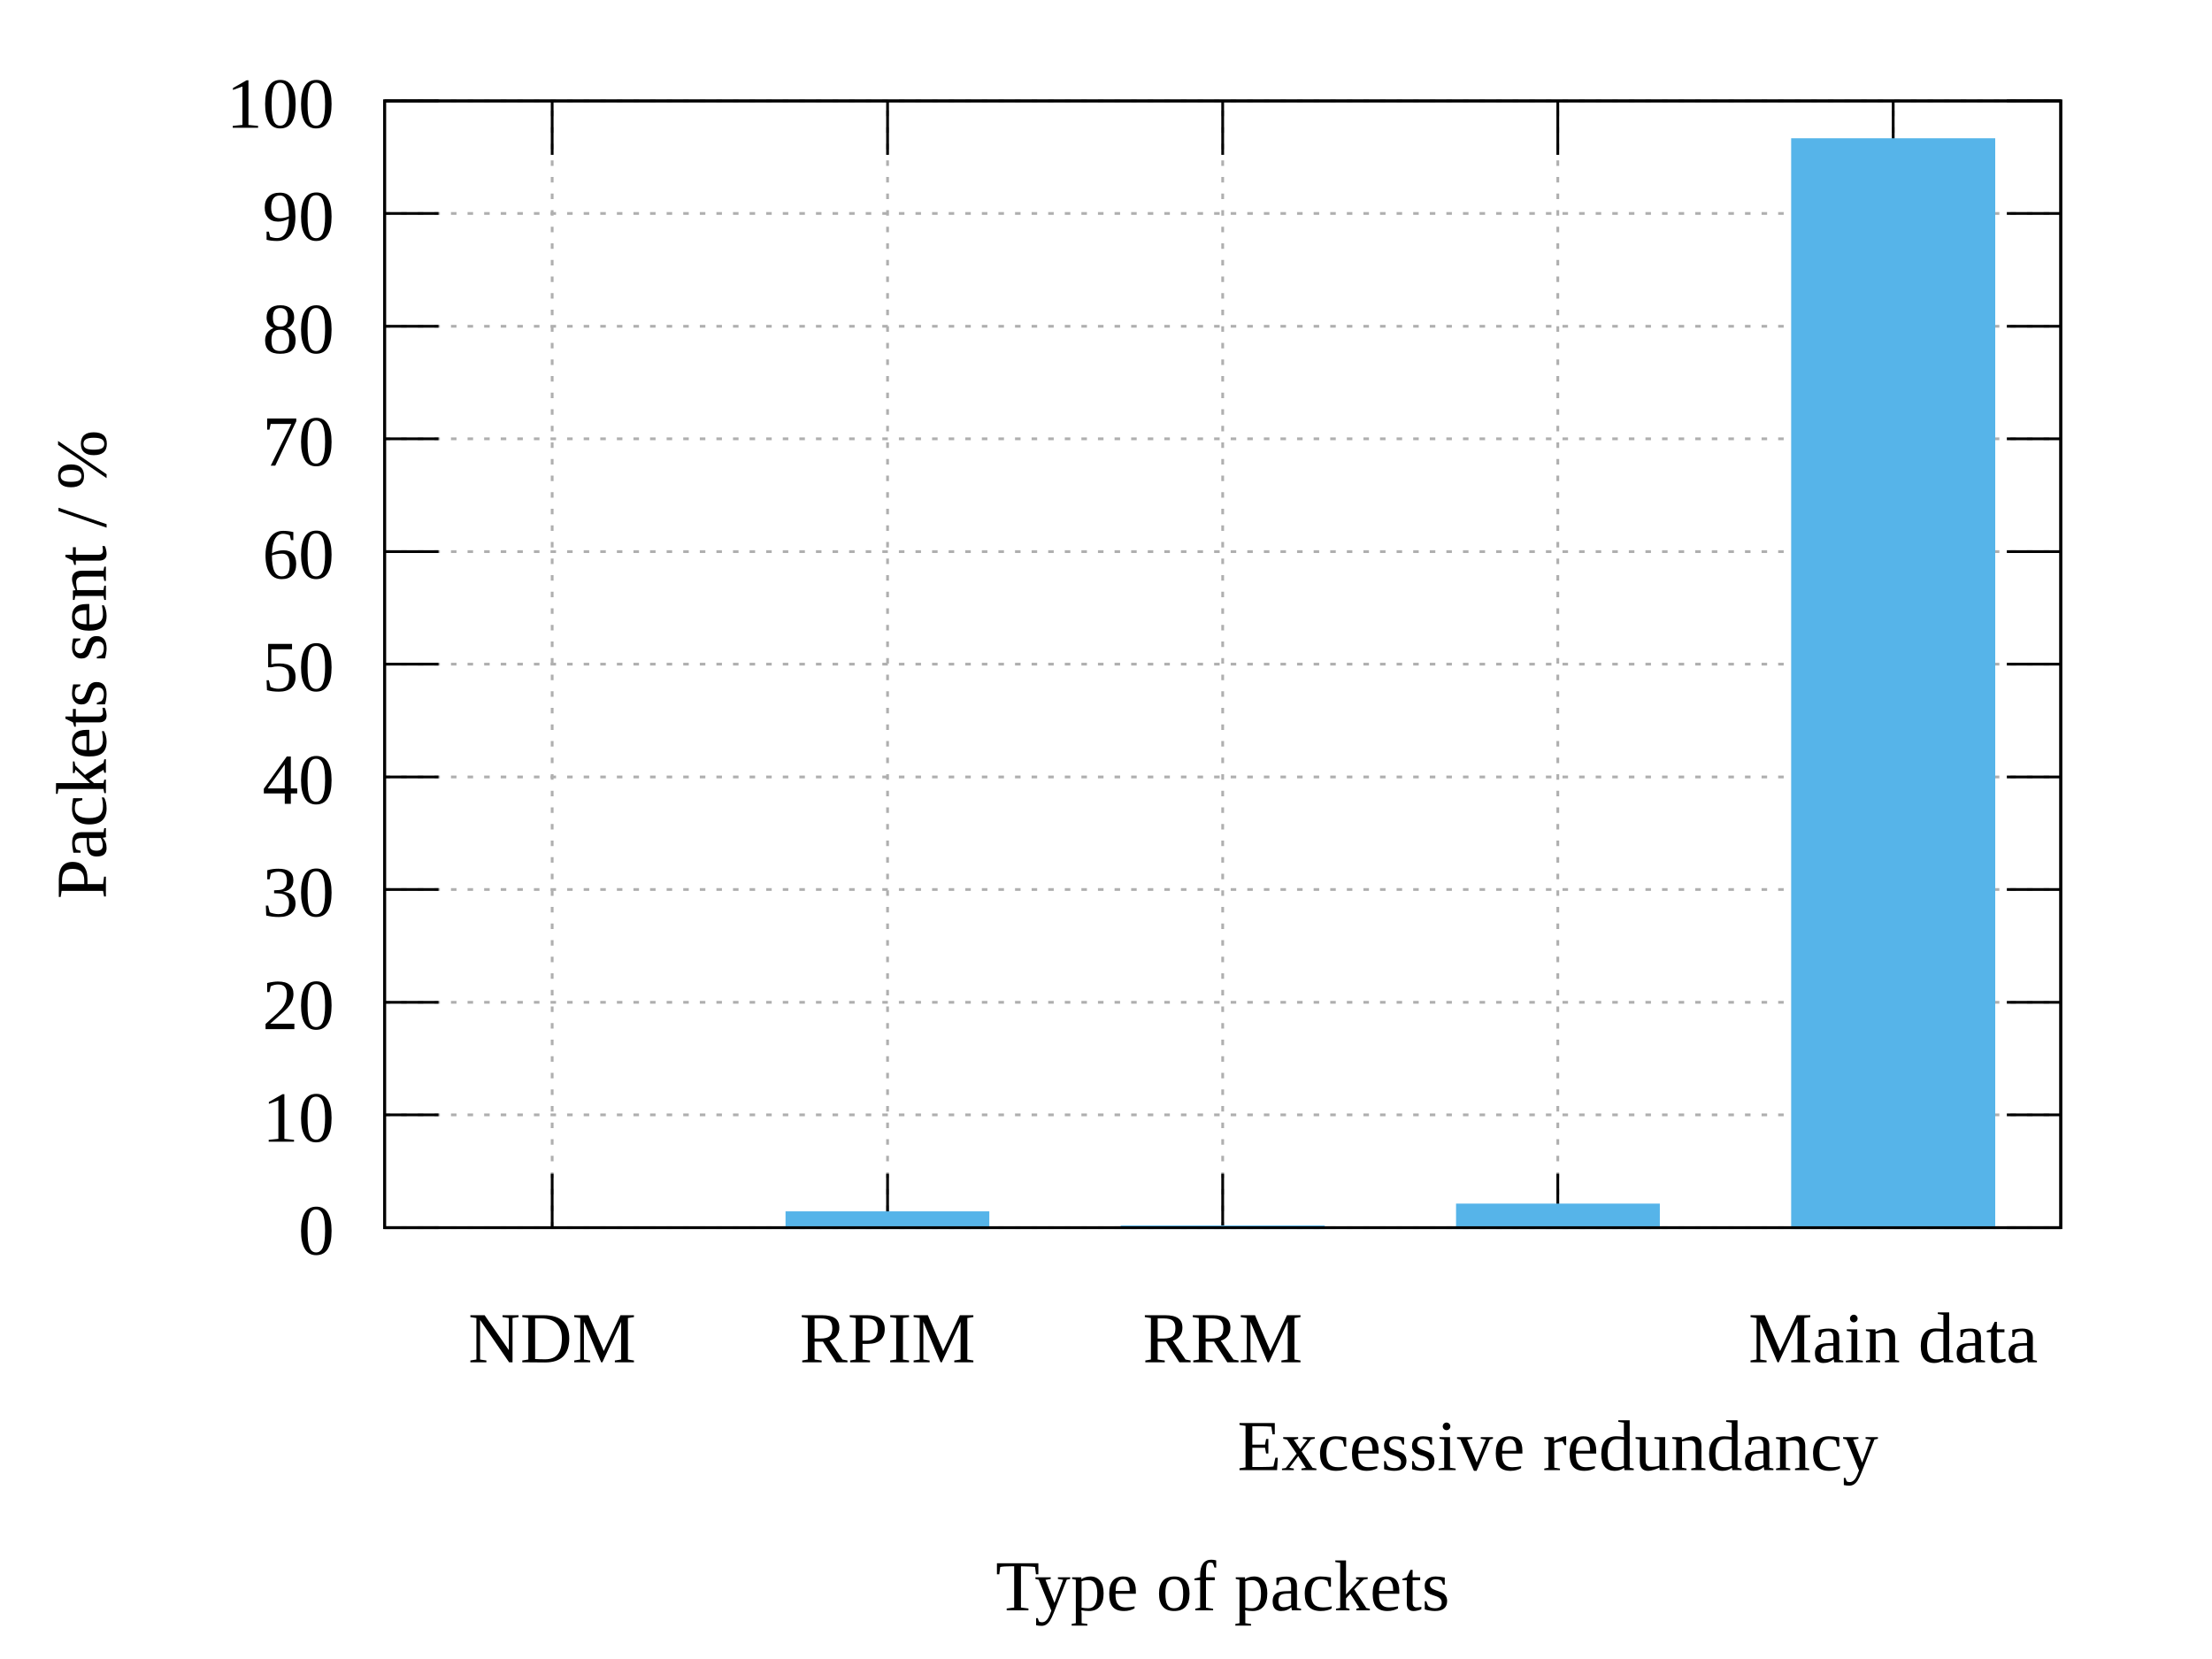
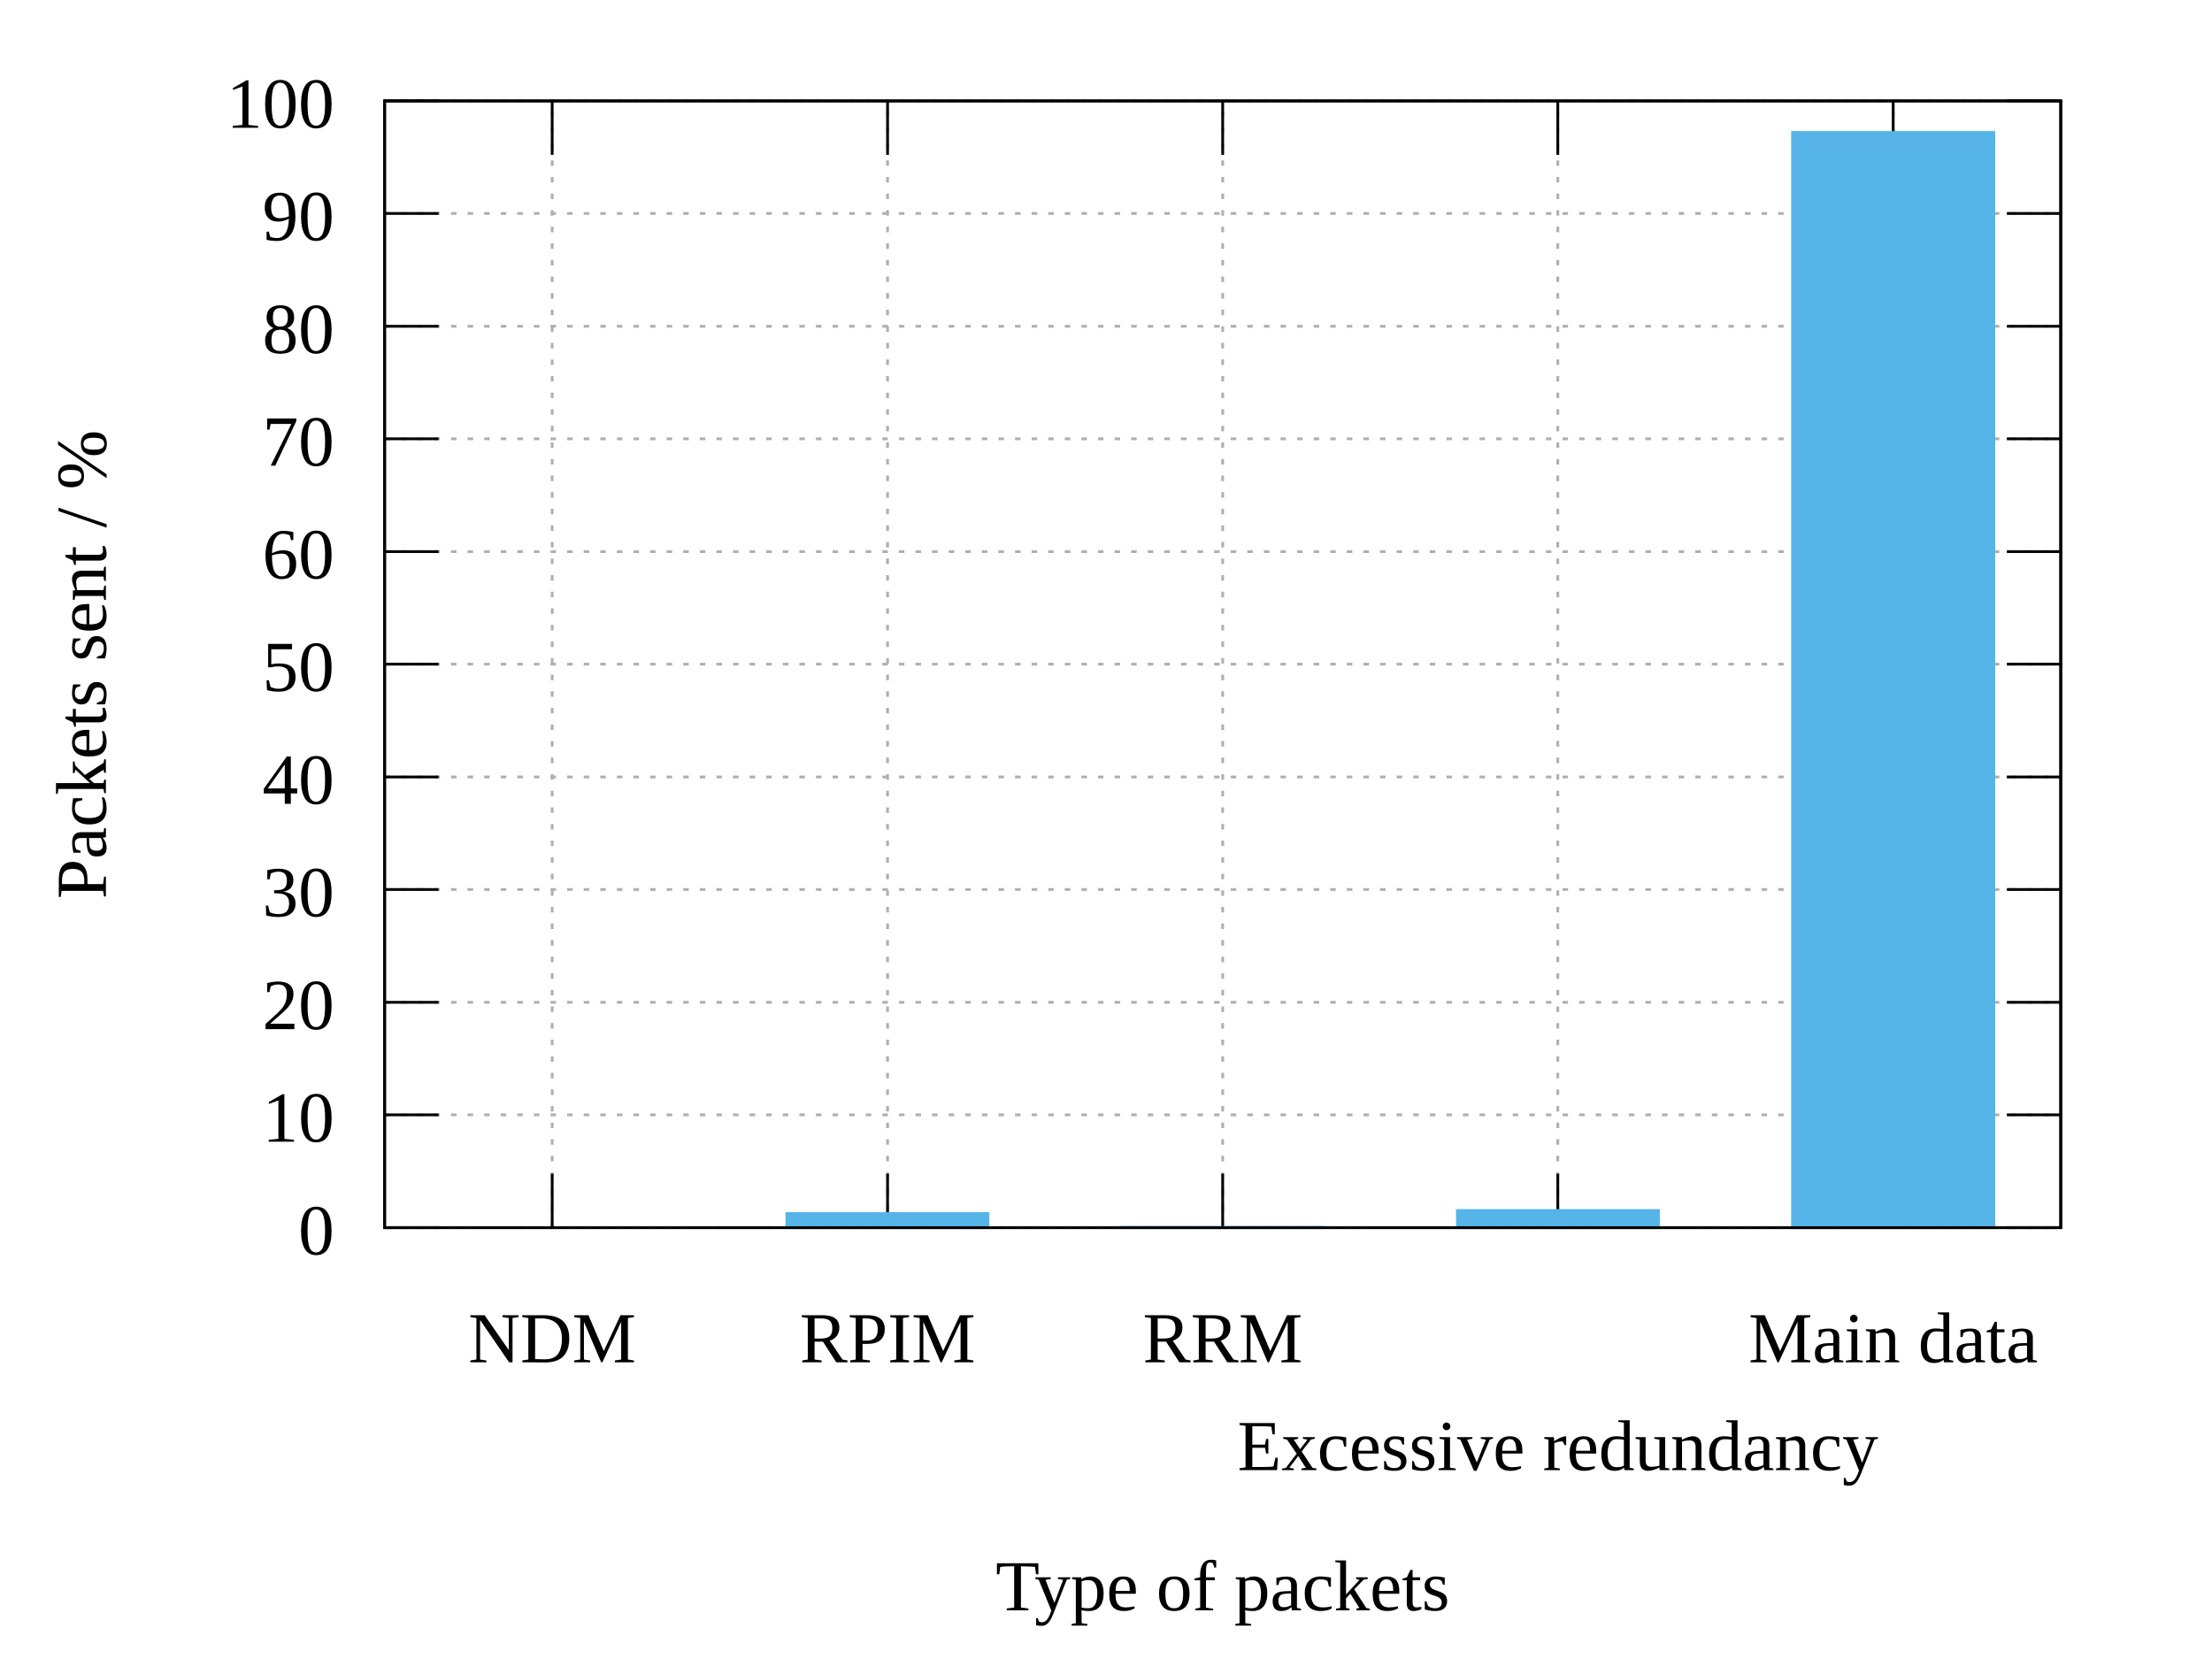
<svg xmlns="http://www.w3.org/2000/svg" xmlns:xlink="http://www.w3.org/1999/xlink" width="800" height="600" viewBox="0 0 800 600">
  <g id="gnuplot_canvas">
    <rect x="0" y="0" width="800" height="600" fill="none" />
    <defs>
      <circle id="gpDot" r="0.5" stroke-width="0.5" />
      <path id="gpPt0" stroke-width="0.103" stroke="currentColor" d="M-1,0 h2 M0,-1 v2" />
      <path id="gpPt1" stroke-width="0.103" stroke="currentColor" d="M-1,-1 L1,1 M1,-1 L-1,1" />
      <path id="gpPt2" stroke-width="0.103" stroke="currentColor" d="M-1,0 L1,0 M0,-1 L0,1 M-1,-1 L1,1 M-1,1 L1,-1" />
      <rect id="gpPt3" stroke-width="0.103" stroke="currentColor" x="-1" y="-1" width="2" height="2" />
      <rect id="gpPt4" stroke-width="0.103" stroke="currentColor" fill="currentColor" x="-1" y="-1" width="2" height="2" />
      <circle id="gpPt5" stroke-width="0.103" stroke="currentColor" cx="0" cy="0" r="1" />
      <use xlink:href="#gpPt5" id="gpPt6" fill="currentColor" stroke="none" />
      <path id="gpPt7" stroke-width="0.103" stroke="currentColor" d="M0,-1.33 L-1.33,0.67 L1.33,0.67 z" />
      <use xlink:href="#gpPt7" id="gpPt8" fill="currentColor" stroke="none" />
      <use xlink:href="#gpPt7" id="gpPt9" stroke="currentColor" transform="rotate(180)" />
      <use xlink:href="#gpPt9" id="gpPt10" fill="currentColor" stroke="none" />
      <use xlink:href="#gpPt3" id="gpPt11" stroke="currentColor" transform="rotate(45)" />
      <use xlink:href="#gpPt11" id="gpPt12" fill="currentColor" stroke="none" />
      <path id="gpPt13" stroke-width="0.103" stroke="currentColor" d="M0,1.330 L1.265,0.411 L0.782,-1.067 L-0.782,-1.076 L-1.265,0.411 z" />
      <use xlink:href="#gpPt13" id="gpPt14" fill="currentColor" stroke="none" />
      <filter id="textbox" filterUnits="objectBoundingBox" x="0" y="0" height="1" width="1">
        <feFlood flood-color="white" flood-opacity="1" result="bgnd" />
        <feComposite in="SourceGraphic" in2="bgnd" operator="atop" />
      </filter>
      <filter id="greybox" filterUnits="objectBoundingBox" x="0" y="0" height="1" width="1">
        <feFlood flood-color="lightgrey" flood-opacity="1" result="grey" />
        <feComposite in="SourceGraphic" in2="grey" operator="atop" />
      </filter>
    </defs>
    <g fill="none" color="white" stroke="currentColor" stroke-width="1.00" stroke-linecap="butt" stroke-linejoin="miter">
</g>
    <g fill="none" color="black" stroke="currentColor" stroke-width="1.00" stroke-linecap="butt" stroke-linejoin="miter">
</g>
    <g fill="none" color="gray" stroke="currentColor" stroke-width="1.00" stroke-linecap="butt" stroke-linejoin="miter">
      <path stroke="rgb(175, 175, 175)" stroke-dasharray="2,4" class="gridline" d="M139.1,444.0 L745.3,444.0  " />
    </g>
    <g fill="none" color="black" stroke="currentColor" stroke-width="1.00" stroke-linecap="butt" stroke-linejoin="miter">
      <path stroke="black" d="M139.1,444.0 L158.6,444.0 M745.3,444.0 L725.8,444.0  " />
      <g transform="translate(120.9,453.7)" stroke="none" fill="black" font-family="Times New Roman" font-size="26.00" text-anchor="end">
        <text>
          <tspan font-family="Times New Roman">0</tspan>
        </text>
      </g>
    </g>
    <g fill="none" color="black" stroke="currentColor" stroke-width="1.00" stroke-linecap="butt" stroke-linejoin="miter">
</g>
    <g fill="none" color="gray" stroke="currentColor" stroke-width="1.00" stroke-linecap="butt" stroke-linejoin="miter">
      <path stroke="rgb(175, 175, 175)" stroke-dasharray="2,4" class="gridline" d="M139.1,403.2 L745.3,403.2  " />
    </g>
    <g fill="none" color="black" stroke="currentColor" stroke-width="1.00" stroke-linecap="butt" stroke-linejoin="miter">
      <path stroke="black" d="M139.1,403.2 L158.6,403.2 M745.3,403.2 L725.8,403.2  " />
      <g transform="translate(120.9,412.9)" stroke="none" fill="black" font-family="Times New Roman" font-size="26.00" text-anchor="end">
        <text>
          <tspan font-family="Times New Roman">10</tspan>
        </text>
      </g>
    </g>
    <g fill="none" color="black" stroke="currentColor" stroke-width="1.00" stroke-linecap="butt" stroke-linejoin="miter">
</g>
    <g fill="none" color="gray" stroke="currentColor" stroke-width="1.00" stroke-linecap="butt" stroke-linejoin="miter">
      <path stroke="rgb(175, 175, 175)" stroke-dasharray="2,4" class="gridline" d="M139.1,362.5 L745.3,362.5  " />
    </g>
    <g fill="none" color="black" stroke="currentColor" stroke-width="1.00" stroke-linecap="butt" stroke-linejoin="miter">
      <path stroke="black" d="M139.1,362.5 L158.6,362.5 M745.3,362.5 L725.8,362.5  " />
      <g transform="translate(120.9,372.2)" stroke="none" fill="black" font-family="Times New Roman" font-size="26.00" text-anchor="end">
        <text>
          <tspan font-family="Times New Roman">20</tspan>
        </text>
      </g>
    </g>
    <g fill="none" color="black" stroke="currentColor" stroke-width="1.00" stroke-linecap="butt" stroke-linejoin="miter">
</g>
    <g fill="none" color="gray" stroke="currentColor" stroke-width="1.00" stroke-linecap="butt" stroke-linejoin="miter">
      <path stroke="rgb(175, 175, 175)" stroke-dasharray="2,4" class="gridline" d="M139.1,321.7 L745.3,321.7  " />
    </g>
    <g fill="none" color="black" stroke="currentColor" stroke-width="1.00" stroke-linecap="butt" stroke-linejoin="miter">
      <path stroke="black" d="M139.1,321.7 L158.6,321.7 M745.3,321.7 L725.8,321.7  " />
      <g transform="translate(120.9,331.4)" stroke="none" fill="black" font-family="Times New Roman" font-size="26.00" text-anchor="end">
        <text>
          <tspan font-family="Times New Roman">30</tspan>
        </text>
      </g>
    </g>
    <g fill="none" color="black" stroke="currentColor" stroke-width="1.00" stroke-linecap="butt" stroke-linejoin="miter">
</g>
    <g fill="none" color="gray" stroke="currentColor" stroke-width="1.00" stroke-linecap="butt" stroke-linejoin="miter">
      <path stroke="rgb(175, 175, 175)" stroke-dasharray="2,4" class="gridline" d="M139.1,281.0 L745.3,281.0  " />
    </g>
    <g fill="none" color="black" stroke="currentColor" stroke-width="1.00" stroke-linecap="butt" stroke-linejoin="miter">
      <path stroke="black" d="M139.1,281.0 L158.6,281.0 M745.3,281.0 L725.8,281.0  " />
      <g transform="translate(120.9,290.7)" stroke="none" fill="black" font-family="Times New Roman" font-size="26.00" text-anchor="end">
        <text>
          <tspan font-family="Times New Roman">40</tspan>
        </text>
      </g>
    </g>
    <g fill="none" color="black" stroke="currentColor" stroke-width="1.00" stroke-linecap="butt" stroke-linejoin="miter">
</g>
    <g fill="none" color="gray" stroke="currentColor" stroke-width="1.00" stroke-linecap="butt" stroke-linejoin="miter">
      <path stroke="rgb(175, 175, 175)" stroke-dasharray="2,4" class="gridline" d="M139.1,240.2 L745.3,240.2  " />
    </g>
    <g fill="none" color="black" stroke="currentColor" stroke-width="1.00" stroke-linecap="butt" stroke-linejoin="miter">
      <path stroke="black" d="M139.1,240.2 L158.6,240.2 M745.3,240.2 L725.8,240.2  " />
      <g transform="translate(120.9,249.9)" stroke="none" fill="black" font-family="Times New Roman" font-size="26.00" text-anchor="end">
        <text>
          <tspan font-family="Times New Roman">50</tspan>
        </text>
      </g>
    </g>
    <g fill="none" color="black" stroke="currentColor" stroke-width="1.00" stroke-linecap="butt" stroke-linejoin="miter">
</g>
    <g fill="none" color="gray" stroke="currentColor" stroke-width="1.00" stroke-linecap="butt" stroke-linejoin="miter">
      <path stroke="rgb(175, 175, 175)" stroke-dasharray="2,4" class="gridline" d="M139.1,199.5 L745.3,199.5  " />
    </g>
    <g fill="none" color="black" stroke="currentColor" stroke-width="1.00" stroke-linecap="butt" stroke-linejoin="miter">
      <path stroke="black" d="M139.1,199.5 L158.6,199.5 M745.3,199.5 L725.8,199.5  " />
      <g transform="translate(120.9,209.2)" stroke="none" fill="black" font-family="Times New Roman" font-size="26.00" text-anchor="end">
        <text>
          <tspan font-family="Times New Roman">60</tspan>
        </text>
      </g>
    </g>
    <g fill="none" color="black" stroke="currentColor" stroke-width="1.00" stroke-linecap="butt" stroke-linejoin="miter">
</g>
    <g fill="none" color="gray" stroke="currentColor" stroke-width="1.00" stroke-linecap="butt" stroke-linejoin="miter">
      <path stroke="rgb(175, 175, 175)" stroke-dasharray="2,4" class="gridline" d="M139.1,158.7 L745.3,158.7  " />
    </g>
    <g fill="none" color="black" stroke="currentColor" stroke-width="1.00" stroke-linecap="butt" stroke-linejoin="miter">
      <path stroke="black" d="M139.1,158.7 L158.6,158.7 M745.3,158.7 L725.8,158.7  " />
      <g transform="translate(120.9,168.4)" stroke="none" fill="black" font-family="Times New Roman" font-size="26.00" text-anchor="end">
        <text>
          <tspan font-family="Times New Roman">70</tspan>
        </text>
      </g>
    </g>
    <g fill="none" color="black" stroke="currentColor" stroke-width="1.00" stroke-linecap="butt" stroke-linejoin="miter">
</g>
    <g fill="none" color="gray" stroke="currentColor" stroke-width="1.00" stroke-linecap="butt" stroke-linejoin="miter">
      <path stroke="rgb(175, 175, 175)" stroke-dasharray="2,4" class="gridline" d="M139.1,118.0 L745.3,118.0  " />
    </g>
    <g fill="none" color="black" stroke="currentColor" stroke-width="1.00" stroke-linecap="butt" stroke-linejoin="miter">
      <path stroke="black" d="M139.1,118.0 L158.6,118.0 M745.3,118.0 L725.8,118.0  " />
      <g transform="translate(120.9,127.7)" stroke="none" fill="black" font-family="Times New Roman" font-size="26.00" text-anchor="end">
        <text>
          <tspan font-family="Times New Roman">80</tspan>
        </text>
      </g>
    </g>
    <g fill="none" color="black" stroke="currentColor" stroke-width="1.00" stroke-linecap="butt" stroke-linejoin="miter">
</g>
    <g fill="none" color="gray" stroke="currentColor" stroke-width="1.00" stroke-linecap="butt" stroke-linejoin="miter">
      <path stroke="rgb(175, 175, 175)" stroke-dasharray="2,4" class="gridline" d="M139.1,77.2 L745.3,77.2  " />
    </g>
    <g fill="none" color="black" stroke="currentColor" stroke-width="1.00" stroke-linecap="butt" stroke-linejoin="miter">
      <path stroke="black" d="M139.1,77.2 L158.6,77.2 M745.3,77.2 L725.8,77.2  " />
      <g transform="translate(120.9,86.9)" stroke="none" fill="black" font-family="Times New Roman" font-size="26.00" text-anchor="end">
        <text>
          <tspan font-family="Times New Roman">90</tspan>
        </text>
      </g>
    </g>
    <g fill="none" color="black" stroke="currentColor" stroke-width="1.00" stroke-linecap="butt" stroke-linejoin="miter">
</g>
    <g fill="none" color="gray" stroke="currentColor" stroke-width="1.00" stroke-linecap="butt" stroke-linejoin="miter">
      <path stroke="rgb(175, 175, 175)" stroke-dasharray="2,4" class="gridline" d="M139.1,36.5 L745.3,36.5  " />
    </g>
    <g fill="none" color="black" stroke="currentColor" stroke-width="1.00" stroke-linecap="butt" stroke-linejoin="miter">
      <path stroke="black" d="M139.1,36.5 L158.6,36.5 M745.3,36.5 L725.8,36.5  " />
      <g transform="translate(120.9,46.2)" stroke="none" fill="black" font-family="Times New Roman" font-size="26.00" text-anchor="end">
        <text>
          <tspan font-family="Times New Roman">100</tspan>
        </text>
      </g>
    </g>
    <g fill="none" color="black" stroke="currentColor" stroke-width="1.00" stroke-linecap="butt" stroke-linejoin="miter">
</g>
    <g fill="none" color="gray" stroke="currentColor" stroke-width="1.00" stroke-linecap="butt" stroke-linejoin="miter">
      <path stroke="rgb(175, 175, 175)" stroke-dasharray="2,4" class="gridline" d="M199.7,444.0 L199.7,36.5  " />
    </g>
    <g fill="none" color="black" stroke="currentColor" stroke-width="1.00" stroke-linecap="butt" stroke-linejoin="miter">
      <path stroke="black" d="M199.7,444.0 L199.7,424.5 M199.7,36.5 L199.7,56.0  " />
      <g transform="translate(199.7,492.7)" stroke="none" fill="black" font-family="Times New Roman" font-size="26.00" text-anchor="middle">
        <text>
          <tspan font-family="Times New Roman">NDM</tspan>
        </text>
      </g>
    </g>
    <g fill="none" color="black" stroke="currentColor" stroke-width="1.00" stroke-linecap="butt" stroke-linejoin="miter">
</g>
    <g fill="none" color="gray" stroke="currentColor" stroke-width="1.00" stroke-linecap="butt" stroke-linejoin="miter">
      <path stroke="rgb(175, 175, 175)" stroke-dasharray="2,4" class="gridline" d="M321.0,444.0 L321.0,36.5  " />
    </g>
    <g fill="none" color="black" stroke="currentColor" stroke-width="1.00" stroke-linecap="butt" stroke-linejoin="miter">
      <path stroke="black" d="M321.0,444.0 L321.0,424.5 M321.0,36.5 L321.0,56.0  " />
      <g transform="translate(321.0,492.7)" stroke="none" fill="black" font-family="Times New Roman" font-size="26.00" text-anchor="middle">
        <text>
          <tspan font-family="Times New Roman">RPIM</tspan>
        </text>
      </g>
    </g>
    <g fill="none" color="black" stroke="currentColor" stroke-width="1.00" stroke-linecap="butt" stroke-linejoin="miter">
</g>
    <g fill="none" color="gray" stroke="currentColor" stroke-width="1.00" stroke-linecap="butt" stroke-linejoin="miter">
      <path stroke="rgb(175, 175, 175)" stroke-dasharray="2,4" class="gridline" d="M442.2,444.0 L442.2,36.5  " />
    </g>
    <g fill="none" color="black" stroke="currentColor" stroke-width="1.00" stroke-linecap="butt" stroke-linejoin="miter">
      <path stroke="black" d="M442.2,444.0 L442.2,424.5 M442.2,36.5 L442.2,56.0  " />
      <g transform="translate(442.2,492.7)" stroke="none" fill="black" font-family="Times New Roman" font-size="26.00" text-anchor="middle">
        <text>
          <tspan font-family="Times New Roman">RRM</tspan>
        </text>
      </g>
    </g>
    <g fill="none" color="black" stroke="currentColor" stroke-width="1.00" stroke-linecap="butt" stroke-linejoin="miter">
</g>
    <g fill="none" color="gray" stroke="currentColor" stroke-width="1.00" stroke-linecap="butt" stroke-linejoin="miter">
      <path stroke="rgb(175, 175, 175)" stroke-dasharray="2,4" class="gridline" d="M563.4,444.0 L563.4,36.5  " />
    </g>
    <g fill="none" color="black" stroke="currentColor" stroke-width="1.00" stroke-linecap="butt" stroke-linejoin="miter">
      <path stroke="black" d="M563.4,444.0 L563.4,424.5 M563.4,36.5 L563.4,56.0  " />
      <g transform="translate(563.4,492.7)" stroke="none" fill="black" font-family="Times New Roman" font-size="26.00" text-anchor="middle">
        <text />
      </g>
      <g transform="translate(563.4,531.7)" stroke="none" fill="black" font-family="Times New Roman" font-size="26.00" text-anchor="middle">
        <text>
          <tspan font-family="Times New Roman">Excessive redundancy</tspan>
        </text>
      </g>
    </g>
    <g fill="none" color="black" stroke="currentColor" stroke-width="1.00" stroke-linecap="butt" stroke-linejoin="miter">
</g>
    <g fill="none" color="gray" stroke="currentColor" stroke-width="1.00" stroke-linecap="butt" stroke-linejoin="miter">
      <path stroke="rgb(175, 175, 175)" stroke-dasharray="2,4" class="gridline" d="M684.7,444.0 L684.7,56.0 L684.7,36.5  " />
    </g>
    <g fill="none" color="black" stroke="currentColor" stroke-width="1.00" stroke-linecap="butt" stroke-linejoin="miter">
      <path stroke="black" d="M684.7,444.0 L684.7,424.5 M684.7,36.5 L684.7,56.0  " />
      <g transform="translate(684.7,492.7)" stroke="none" fill="black" font-family="Times New Roman" font-size="26.00" text-anchor="middle">
        <text>
          <tspan font-family="Times New Roman">Main data</tspan>
        </text>
      </g>
    </g>
    <g fill="none" color="black" stroke="currentColor" stroke-width="1.00" stroke-linecap="butt" stroke-linejoin="miter">
</g>
    <g fill="none" color="black" stroke="currentColor" stroke-width="1.00" stroke-linecap="butt" stroke-linejoin="miter">
      <path stroke="black" d="M139.1,36.5 L139.1,444.0 L745.3,444.0 L745.3,36.5 L139.1,36.5 Z  " />
    </g>
    <g fill="none" color="black" stroke="currentColor" stroke-width="1.00" stroke-linecap="butt" stroke-linejoin="miter">
      <g transform="translate(38.3,240.3) rotate(270)" stroke="none" fill="black" font-family="Times New Roman" font-size="26.00" text-anchor="middle">
        <text>
          <tspan font-family="Times New Roman">Packets sent / %</tspan>
        </text>
      </g>
    </g>
    <g fill="none" color="black" stroke="currentColor" stroke-width="1.00" stroke-linecap="butt" stroke-linejoin="miter">
      <g transform="translate(442.2,582.4)" stroke="none" fill="black" font-family="Times New Roman" font-size="26.00" text-anchor="middle">
        <text>
          <tspan font-family="Times New Roman">Type of packets</tspan>
        </text>
      </g>
    </g>
    <g fill="none" color="black" stroke="currentColor" stroke-width="1.00" stroke-linecap="butt" stroke-linejoin="miter">
</g>
    <g id="gnuplot_plot_1">
      <g fill="none" color="black" stroke="currentColor" stroke-width="1.00" stroke-linecap="butt" stroke-linejoin="miter">
        <g stroke="none" shape-rendering="crispEdges">
-           <polygon fill="rgb( 86, 180, 233)" points="284.6,444.0 357.4,444.0 357.4,438.5 284.6,438.5 " />
-         </g>
-         <path stroke="rgb( 86, 180, 233)" d="M284.6,444.0 L284.6,438.6 L357.3,438.6 L357.3,444.0 L284.6,444.0 Z  " />
-         <g stroke="none" shape-rendering="crispEdges">
-           <polygon fill="rgb( 86, 180, 233)" points="405.8,444.0 478.7,444.0 478.7,443.6 405.8,443.6 " />
-         </g>
-         <path stroke="rgb( 86, 180, 233)" d="M405.8,444.0 L405.8,443.7 L478.6,443.7 L478.6,444.0 L405.8,444.0 Z  " />
-         <g stroke="none" shape-rendering="crispEdges">
-           <polygon fill="rgb( 86, 180, 233)" points="527.1,444.0 599.9,444.0 599.9,435.7 527.1,435.7 " />
-         </g>
-         <path stroke="rgb( 86, 180, 233)" d="M527.1,444.0 L527.1,435.8 L599.8,435.8 L599.8,444.0 L527.1,444.0 Z  " />
-         <g stroke="none" shape-rendering="crispEdges">
-           <polygon fill="rgb( 86, 180, 233)" points="648.3,444.0 721.2,444.0 721.2,50.4 648.3,50.4 " />
-         </g>
-         <path stroke="rgb( 86, 180, 233)" d="M648.3,444.0 L648.3,50.5 L721.1,50.5 L721.1,444.0 L648.3,444.0 Z  " />
+           <polygon fill="rgb( 86, 180, 233)" points="284.6,444.0 357.4,444.0 357.4,438.8 284.6,438.8 " />
+         </g>
+         <path stroke="rgb( 86, 180, 233)" d="M284.6,444.0 L284.6,438.9 L357.3,438.9 L357.3,444.0 L284.6,444.0 Z  " />
+         <g stroke="none" shape-rendering="crispEdges">
+           <polygon fill="rgb( 86, 180, 233)" points="405.8,444.0 478.7,444.0 478.7,443.8 405.8,443.8 " />
+         </g>
+         <path stroke="rgb( 86, 180, 233)" d="M405.8,444.0 L405.8,443.9 L478.6,443.9 L478.6,444.0 L405.8,444.0 Z  " />
+         <g stroke="none" shape-rendering="crispEdges">
+           <polygon fill="rgb( 86, 180, 233)" points="527.1,444.0 599.9,444.0 599.9,437.7 527.1,437.7 " />
+         </g>
+         <path stroke="rgb( 86, 180, 233)" d="M527.1,444.0 L527.1,437.8 L599.8,437.8 L599.8,444.0 L527.1,444.0 Z  " />
+         <g stroke="none" shape-rendering="crispEdges">
+           <polygon fill="rgb( 86, 180, 233)" points="648.3,444.0 721.2,444.0 721.2,47.8 648.3,47.8 " />
+         </g>
+         <path stroke="rgb( 86, 180, 233)" d="M648.3,444.0 L648.3,47.9 L721.1,47.9 L721.1,444.0 L648.3,444.0 Z  " />
      </g>
    </g>
    <g fill="none" color="white" stroke="rgb( 86, 180, 233)" stroke-width="2.00" stroke-linecap="butt" stroke-linejoin="miter">
</g>
    <g fill="none" color="black" stroke="currentColor" stroke-width="2.00" stroke-linecap="butt" stroke-linejoin="miter">
</g>
    <g fill="none" color="black" stroke="black" stroke-width="1.00" stroke-linecap="butt" stroke-linejoin="miter">
</g>
    <g fill="none" color="black" stroke="currentColor" stroke-width="1.00" stroke-linecap="butt" stroke-linejoin="miter">
      <path stroke="black" d="M139.1,36.5 L139.1,444.0 L745.3,444.0 L745.3,36.5 L139.1,36.5 Z  " />
    </g>
    <g fill="none" color="black" stroke="currentColor" stroke-width="1.00" stroke-linecap="butt" stroke-linejoin="miter">
</g>
  </g>
</svg>
